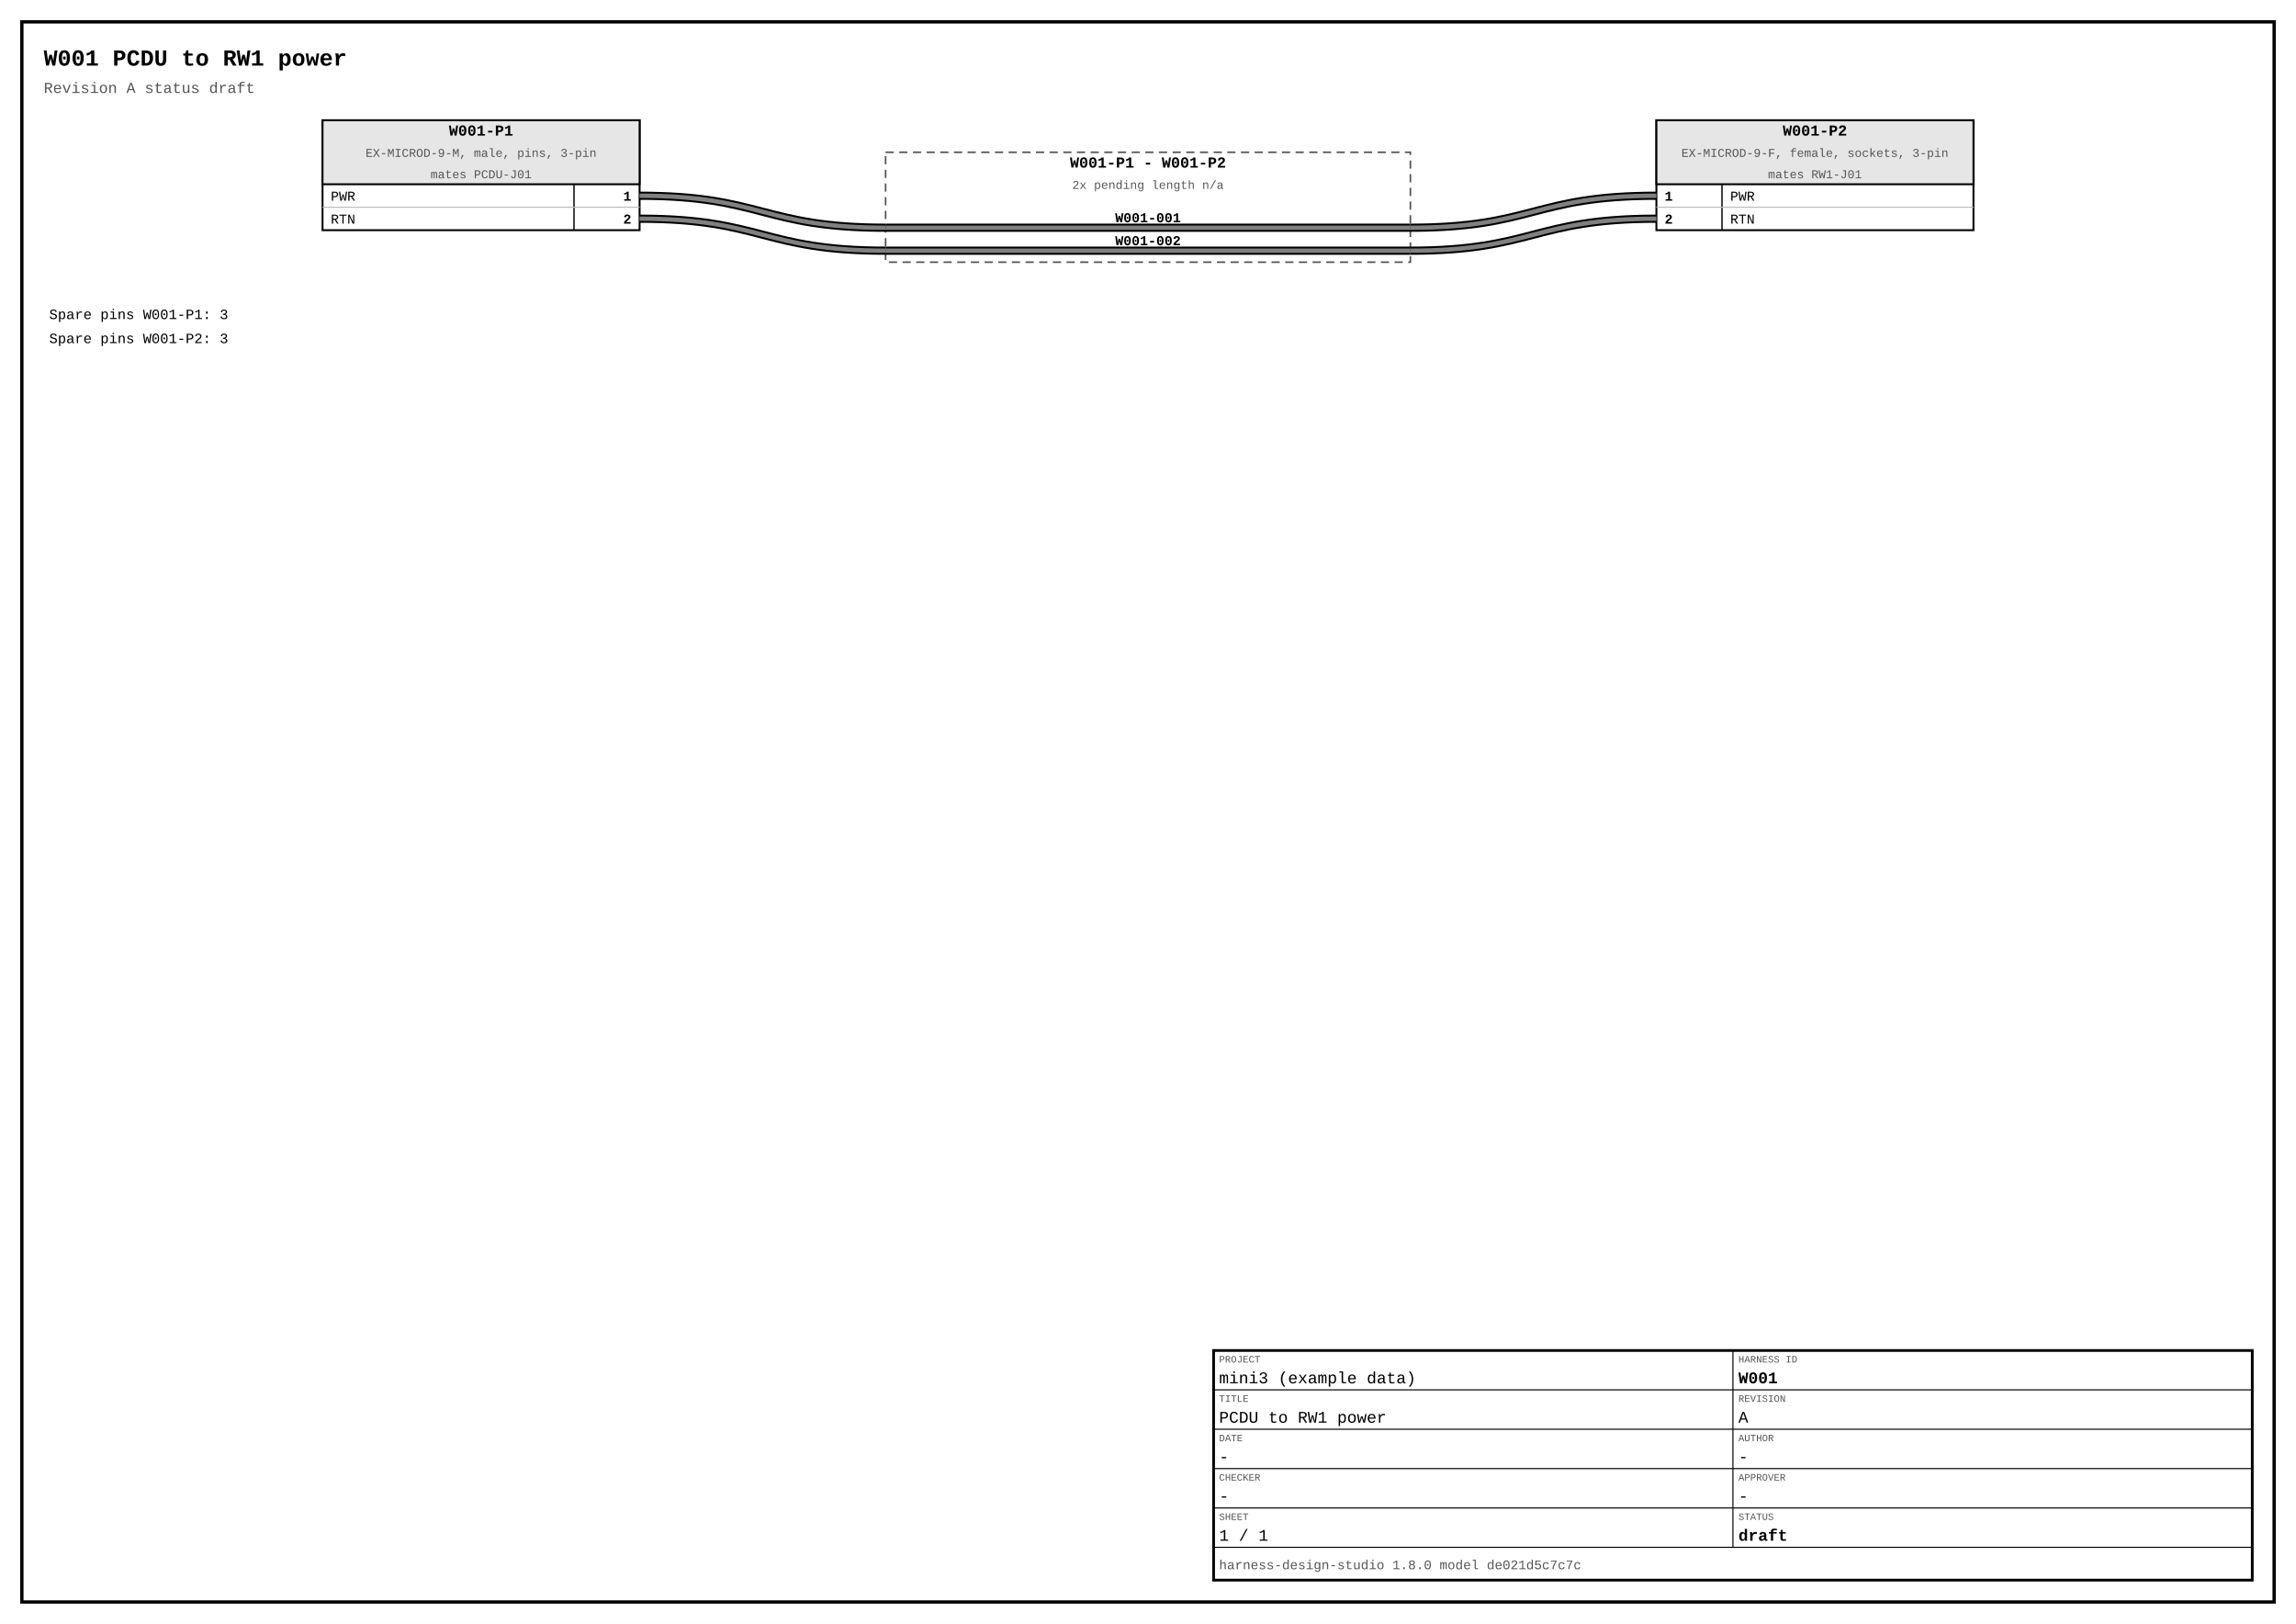
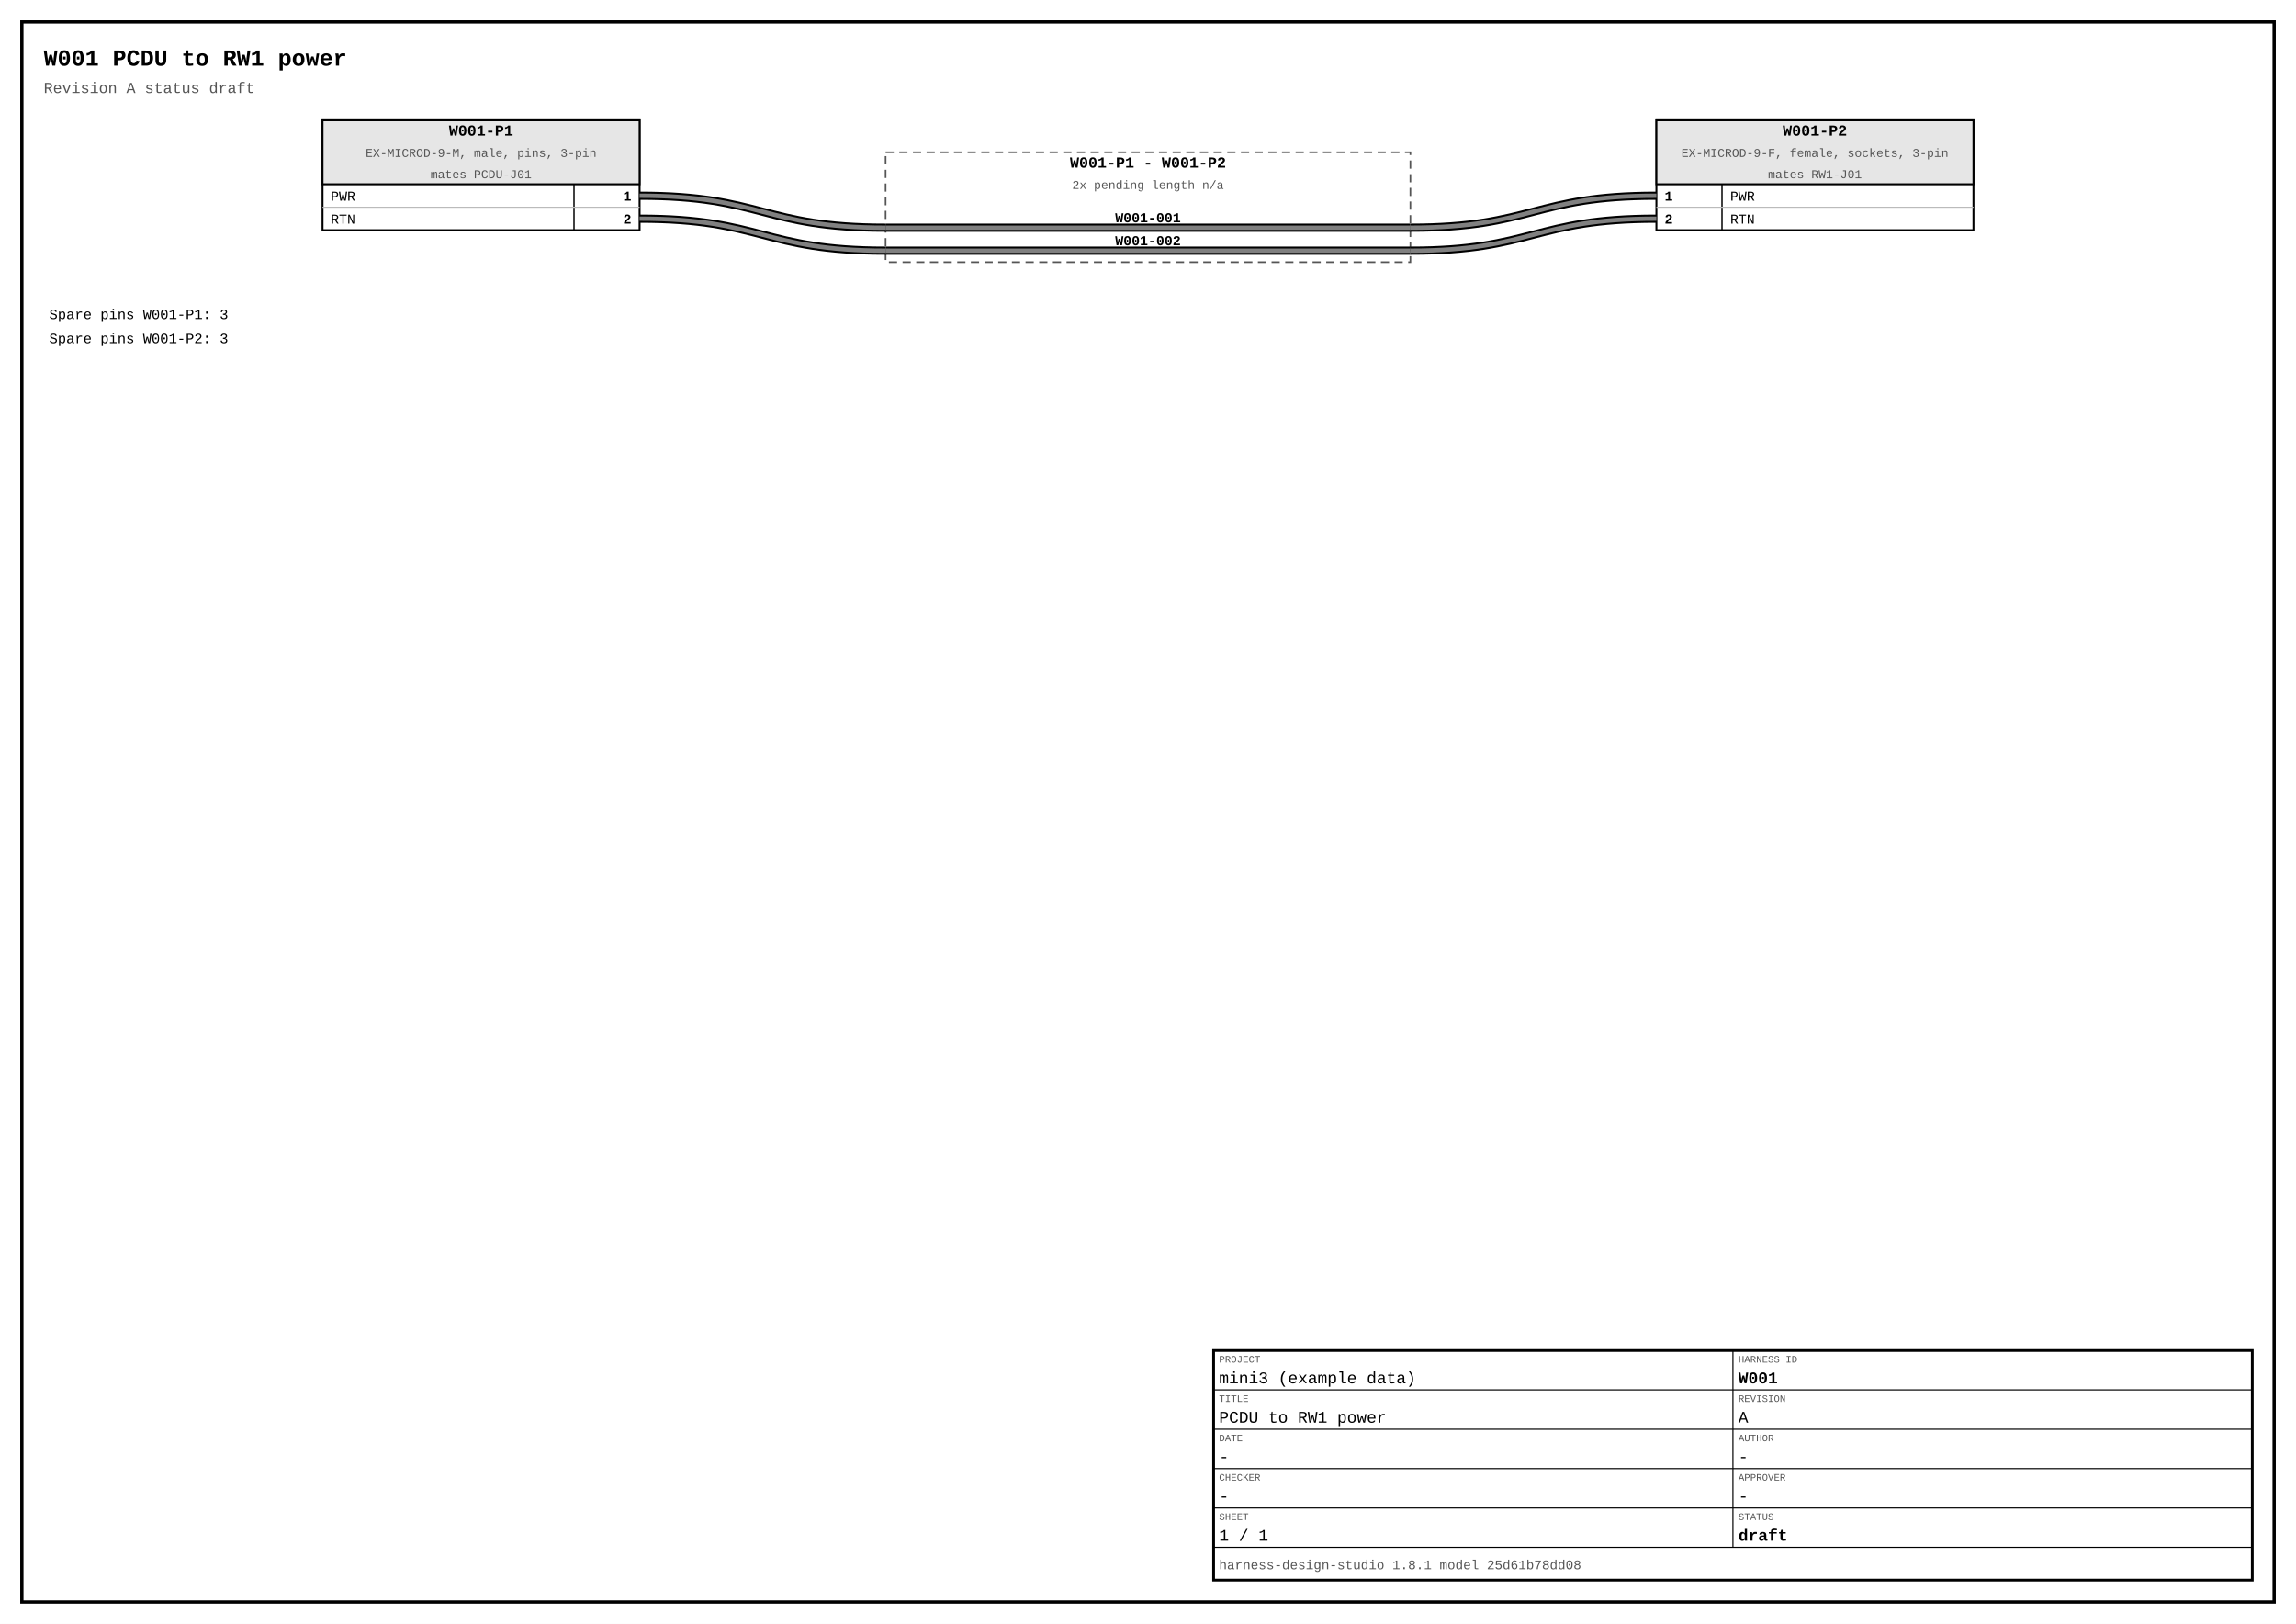
<svg xmlns="http://www.w3.org/2000/svg" width="420mm" height="297mm" viewBox="0 0 420 297" font-family="Courier New, Courier, monospace">
  <rect x="0" y="0" width="420" height="297" fill="#ffffff" />
  <rect x="4" y="4" width="412" height="289" fill="none" stroke="#000000" stroke-width="0.6" />
  <text x="8" y="12" font-size="4.2" font-weight="bold" text-anchor="start" fill="#000000">W001  PCDU to RW1 power</text>
  <text x="8" y="17" font-size="2.8" text-anchor="start" fill="#555555">Revision A  status draft</text>
  <rect x="59" y="22" width="58" height="20.1" fill="#ffffff" stroke="#000000" stroke-width="0.35" />
  <rect x="59" y="22" width="58" height="11.7" fill="#e6e6e6" stroke="#000000" stroke-width="0.35" />
  <text x="88" y="24.8" font-size="2.8" font-weight="bold" text-anchor="middle" fill="#000000">W001-P1</text>
  <text x="88" y="28.7" font-size="2.2" text-anchor="middle" fill="#555555">EX-MICROD-9-M, male, pins, 3-pin</text>
  <text x="88" y="32.6" font-size="2.2" text-anchor="middle" fill="#555555">mates PCDU-J01</text>
  <line x1="105" y1="33.7" x2="105" y2="42.1" stroke="#000000" stroke-width="0.25" />
  <line x1="59" y1="37.9" x2="117" y2="37.9" stroke="#bbbbbb" stroke-width="0.2" />
  <text x="60.5" y="36.7" font-size="2.5" text-anchor="start" fill="#000000" data-ref="sig/W001-P1/1">PWR</text>
  <text x="115.5" y="36.7" font-size="2.5" font-weight="bold" text-anchor="end" fill="#000000" data-ref="pin/W001-P1/1">1</text>
  <text x="60.5" y="40.9" font-size="2.5" text-anchor="start" fill="#000000" data-ref="sig/W001-P1/2">RTN</text>
  <text x="115.5" y="40.9" font-size="2.5" font-weight="bold" text-anchor="end" fill="#000000" data-ref="pin/W001-P1/2">2</text>
  <rect x="303" y="22" width="58" height="20.1" fill="#ffffff" stroke="#000000" stroke-width="0.35" />
  <rect x="303" y="22" width="58" height="11.7" fill="#e6e6e6" stroke="#000000" stroke-width="0.35" />
  <text x="332" y="24.8" font-size="2.8" font-weight="bold" text-anchor="middle" fill="#000000">W001-P2</text>
  <text x="332" y="28.7" font-size="2.2" text-anchor="middle" fill="#555555">EX-MICROD-9-F, female, sockets, 3-pin</text>
  <text x="332" y="32.6" font-size="2.2" text-anchor="middle" fill="#555555">mates RW1-J01</text>
  <line x1="315" y1="33.7" x2="315" y2="42.1" stroke="#000000" stroke-width="0.25" />
  <line x1="303" y1="37.9" x2="361" y2="37.9" stroke="#bbbbbb" stroke-width="0.2" />
  <text x="304.5" y="36.7" font-size="2.5" font-weight="bold" text-anchor="start" fill="#000000" data-ref="pin/W001-P2/1">1</text>
  <text x="316.5" y="36.7" font-size="2.5" text-anchor="start" fill="#000000" data-ref="sig/W001-P2/1">PWR</text>
  <text x="304.5" y="40.9" font-size="2.5" font-weight="bold" text-anchor="start" fill="#000000" data-ref="pin/W001-P2/2">2</text>
  <text x="316.5" y="40.9" font-size="2.5" text-anchor="start" fill="#000000" data-ref="sig/W001-P2/2">RTN</text>
  <rect x="162" y="27.85" width="96" height="20.1" fill="none" stroke="#555555" stroke-width="0.3" stroke-dasharray="1.5 1" />
  <text x="210" y="30.65" font-size="2.8" font-weight="bold" text-anchor="middle" fill="#000000">W001-P1 - W001-P2</text>
  <text x="210" y="34.55" font-size="2.2" text-anchor="middle" fill="#555555">2x  pending  length n/a</text>
  <path d="M 117 35.8 C 139.5 35.8 139.5 41.65 162 41.65" fill="none" stroke="#000000" stroke-width="1.5" />
  <line x1="162" y1="41.65" x2="258" y2="41.65" stroke="#000000" stroke-width="1.5" />
  <path d="M 258 41.65 C 280.5 41.65 280.5 35.8 303 35.8" fill="none" stroke="#000000" stroke-width="1.5" />
  <path d="M 117 35.8 C 139.5 35.8 139.5 41.65 162 41.65" fill="none" stroke="#808080" stroke-width="0.8" />
  <line x1="162" y1="41.65" x2="258" y2="41.65" stroke="#808080" stroke-width="0.8" />
  <path d="M 258 41.65 C 280.5 41.65 280.5 35.8 303 35.8" fill="none" stroke="#808080" stroke-width="0.8" />
  <text x="210" y="40.65" font-size="2.5" font-weight="bold" text-anchor="middle" fill="#000000">W001-001</text>
  <path d="M 117 40 C 139.5 40 139.5 45.85 162 45.85" fill="none" stroke="#000000" stroke-width="1.5" />
  <line x1="162" y1="45.85" x2="258" y2="45.85" stroke="#000000" stroke-width="1.5" />
  <path d="M 258 45.85 C 280.5 45.85 280.5 40 303 40" fill="none" stroke="#000000" stroke-width="1.5" />
  <path d="M 117 40 C 139.5 40 139.5 45.85 162 45.85" fill="none" stroke="#808080" stroke-width="0.8" />
  <line x1="162" y1="45.85" x2="258" y2="45.85" stroke="#808080" stroke-width="0.8" />
  <path d="M 258 45.85 C 280.5 45.85 280.5 40 303 40" fill="none" stroke="#808080" stroke-width="0.8" />
  <text x="210" y="44.85" font-size="2.5" font-weight="bold" text-anchor="middle" fill="#000000">W001-002</text>
  <text x="9" y="58.35" font-size="2.6" text-anchor="start" fill="#000000">Spare pins W001-P1: 3</text>
  <text x="9" y="62.75" font-size="2.6" text-anchor="start" fill="#000000">Spare pins W001-P2: 3</text>
  <rect x="222" y="247" width="190" height="42" fill="none" stroke="#000000" stroke-width="0.5" />
  <line x1="222" y1="247" x2="317" y2="247" stroke="#000000" stroke-width="0.2" />
  <text x="223" y="249.2" font-size="1.8" text-anchor="start" fill="#555555">PROJECT</text>
  <text x="223" y="253" font-size="3" text-anchor="start" fill="#000000">mini3 (example data)</text>
  <line x1="317" y1="247" x2="412" y2="247" stroke="#000000" stroke-width="0.2" />
  <text x="318" y="249.2" font-size="1.8" text-anchor="start" fill="#555555">HARNESS ID</text>
  <text x="318" y="253" font-size="3" font-weight="bold" text-anchor="start" fill="#000000">W001</text>
  <line x1="222" y1="254.2" x2="317" y2="254.2" stroke="#000000" stroke-width="0.2" />
  <text x="223" y="256.4" font-size="1.8" text-anchor="start" fill="#555555">TITLE</text>
  <text x="223" y="260.2" font-size="3" text-anchor="start" fill="#000000">PCDU to RW1 power</text>
  <line x1="317" y1="254.2" x2="412" y2="254.2" stroke="#000000" stroke-width="0.2" />
  <text x="318" y="256.4" font-size="1.8" text-anchor="start" fill="#555555">REVISION</text>
  <text x="318" y="260.2" font-size="3" text-anchor="start" fill="#000000">A</text>
  <line x1="222" y1="261.4" x2="317" y2="261.4" stroke="#000000" stroke-width="0.2" />
  <text x="223" y="263.6" font-size="1.8" text-anchor="start" fill="#555555">DATE</text>
  <text x="223" y="267.4" font-size="3" text-anchor="start" fill="#000000">-</text>
  <line x1="317" y1="261.4" x2="412" y2="261.4" stroke="#000000" stroke-width="0.2" />
  <text x="318" y="263.6" font-size="1.8" text-anchor="start" fill="#555555">AUTHOR</text>
  <text x="318" y="267.4" font-size="3" text-anchor="start" fill="#000000">-</text>
  <line x1="222" y1="268.6" x2="317" y2="268.6" stroke="#000000" stroke-width="0.2" />
  <text x="223" y="270.8" font-size="1.8" text-anchor="start" fill="#555555">CHECKER</text>
  <text x="223" y="274.6" font-size="3" text-anchor="start" fill="#000000">-</text>
  <line x1="317" y1="268.6" x2="412" y2="268.6" stroke="#000000" stroke-width="0.2" />
  <text x="318" y="270.8" font-size="1.8" text-anchor="start" fill="#555555">APPROVER</text>
  <text x="318" y="274.6" font-size="3" text-anchor="start" fill="#000000">-</text>
  <line x1="222" y1="275.8" x2="317" y2="275.8" stroke="#000000" stroke-width="0.2" />
  <text x="223" y="278" font-size="1.8" text-anchor="start" fill="#555555">SHEET</text>
  <text x="223" y="281.8" font-size="3" text-anchor="start" fill="#000000">1 / 1</text>
  <line x1="317" y1="275.8" x2="412" y2="275.8" stroke="#000000" stroke-width="0.2" />
  <text x="318" y="278" font-size="1.8" text-anchor="start" fill="#555555">STATUS</text>
  <text x="318" y="281.8" font-size="3" font-weight="bold" text-anchor="start" fill="#000000">draft</text>
  <line x1="317" y1="247" x2="317" y2="283" stroke="#000000" stroke-width="0.2" />
  <line x1="222" y1="283" x2="412" y2="283" stroke="#000000" stroke-width="0.2" />
-   <text x="223" y="287" font-size="2.4" text-anchor="start" fill="#555555">harness-design-studio 1.8.0 model de021d5c7c7c</text>
+   <text x="223" y="287" font-size="2.4" text-anchor="start" fill="#555555">harness-design-studio 1.8.1 model 25d61b78dd08</text>
</svg>
